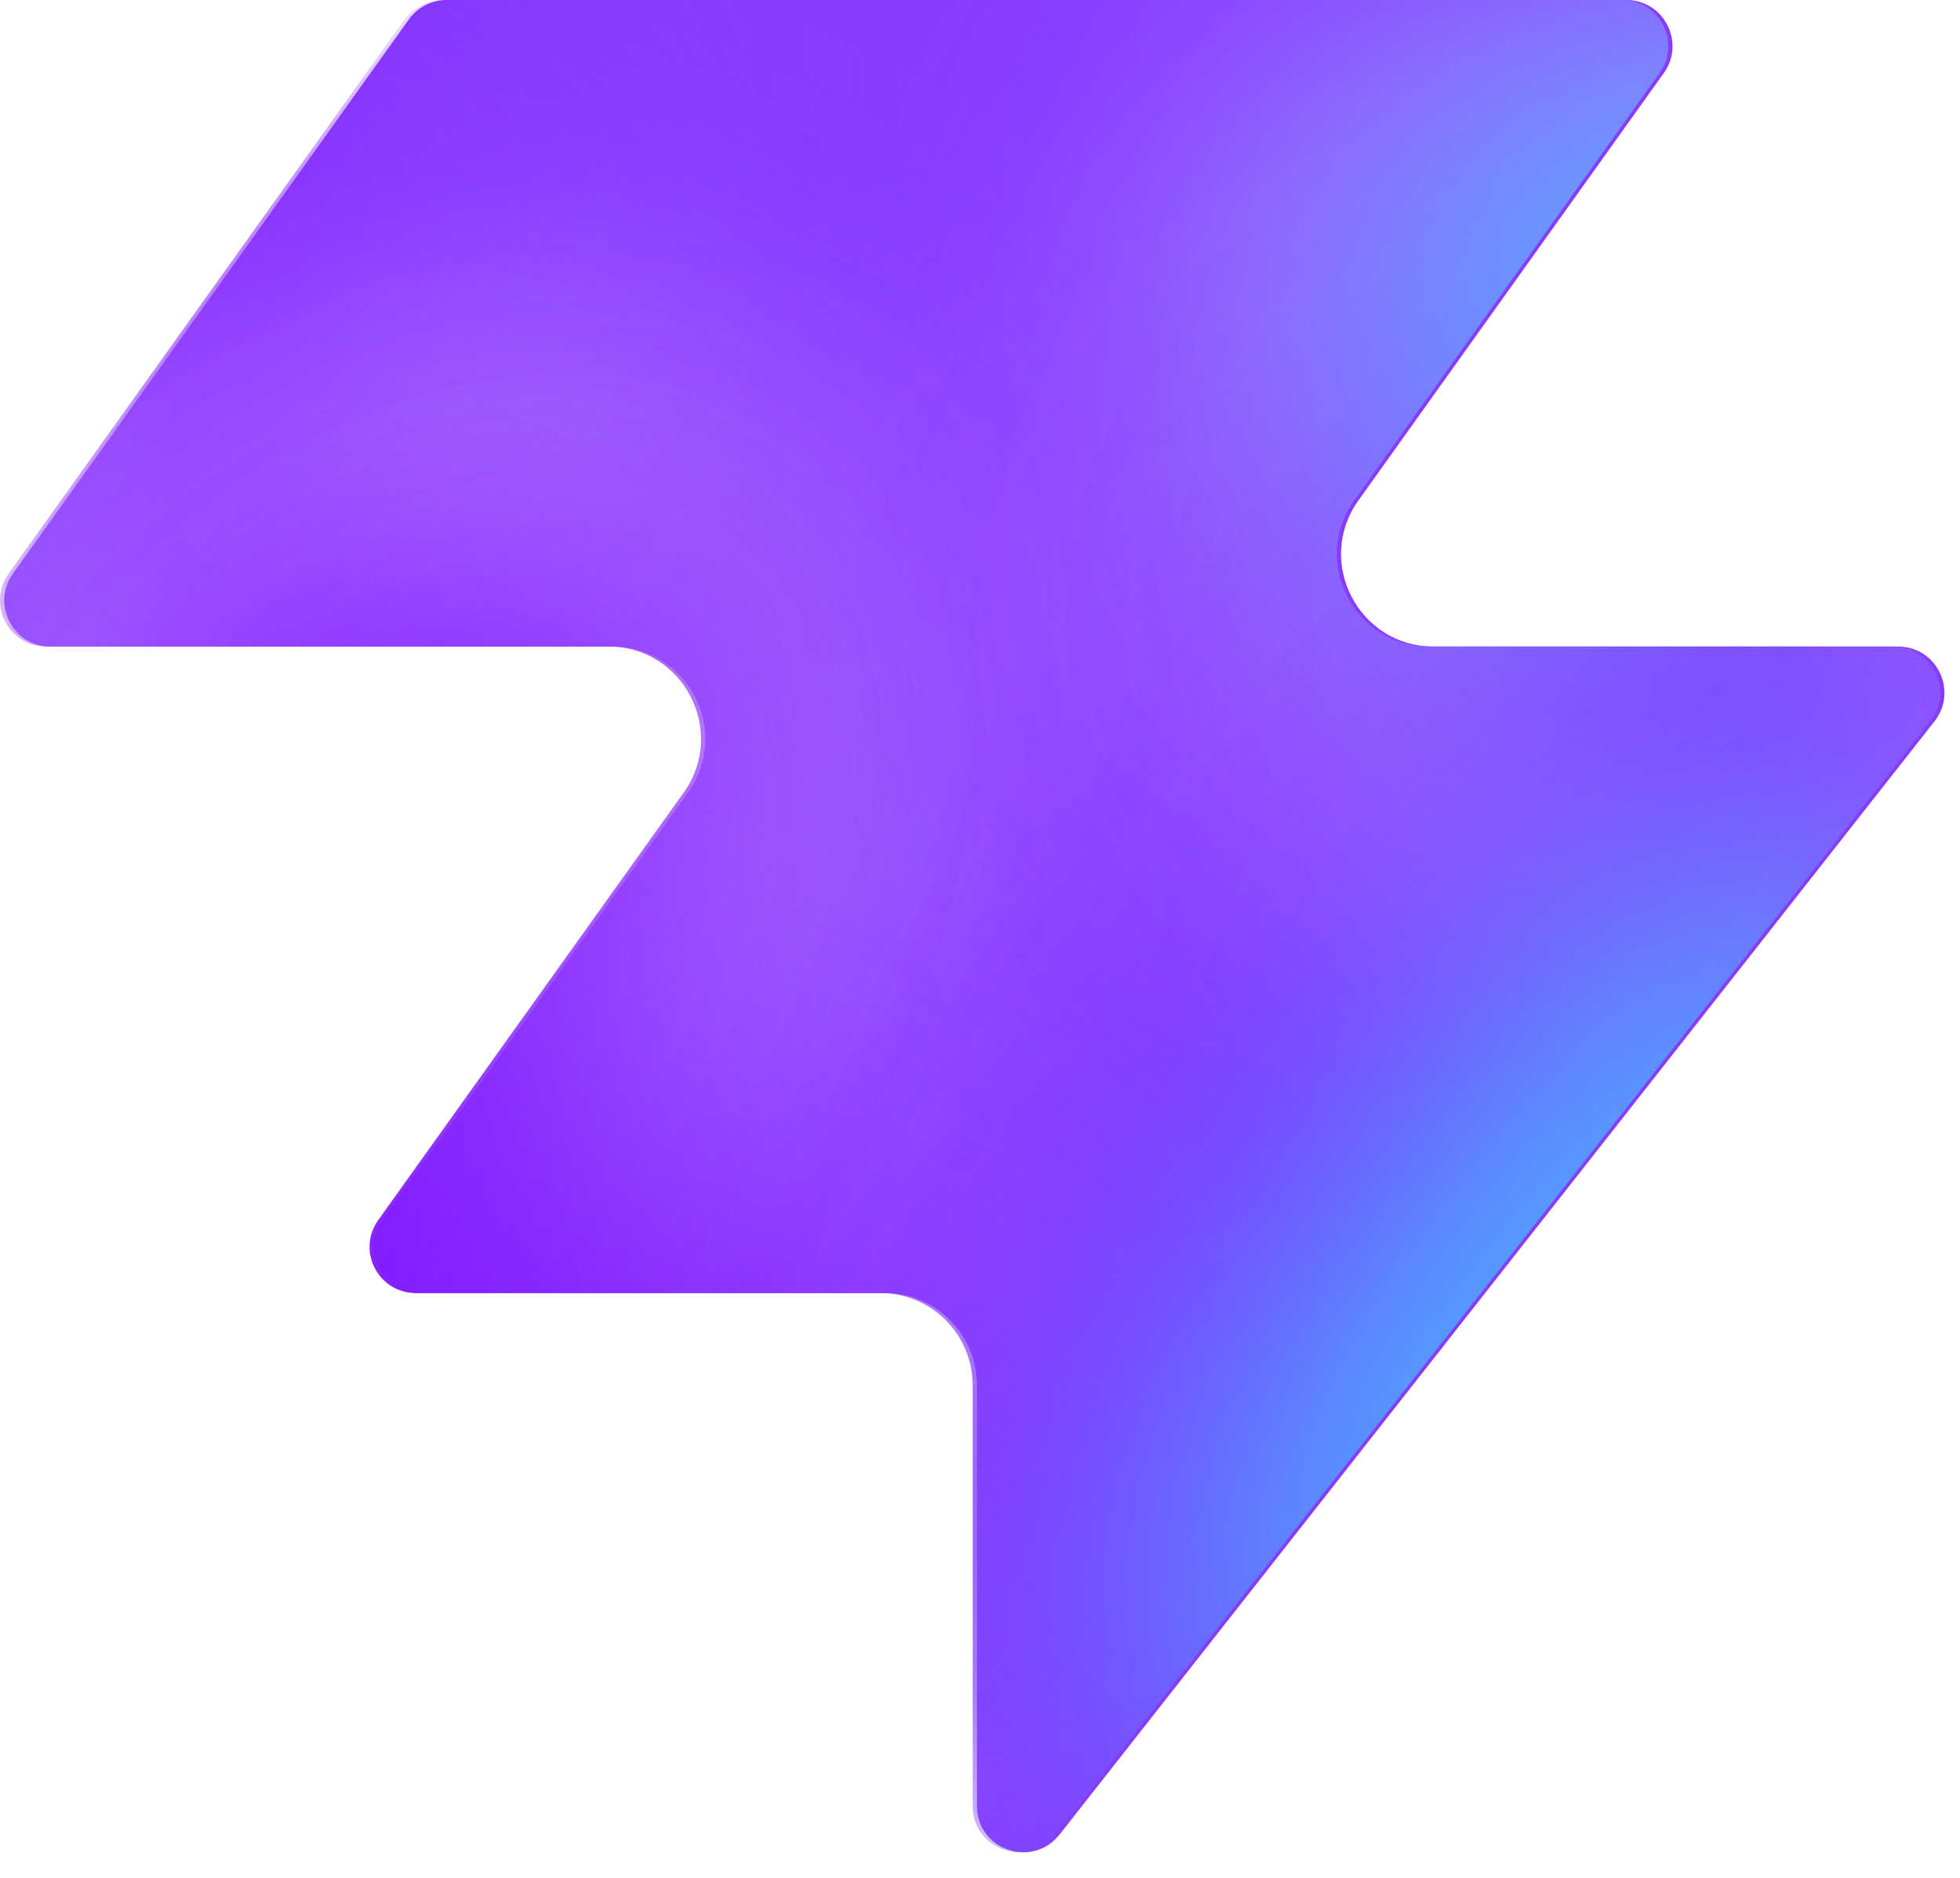
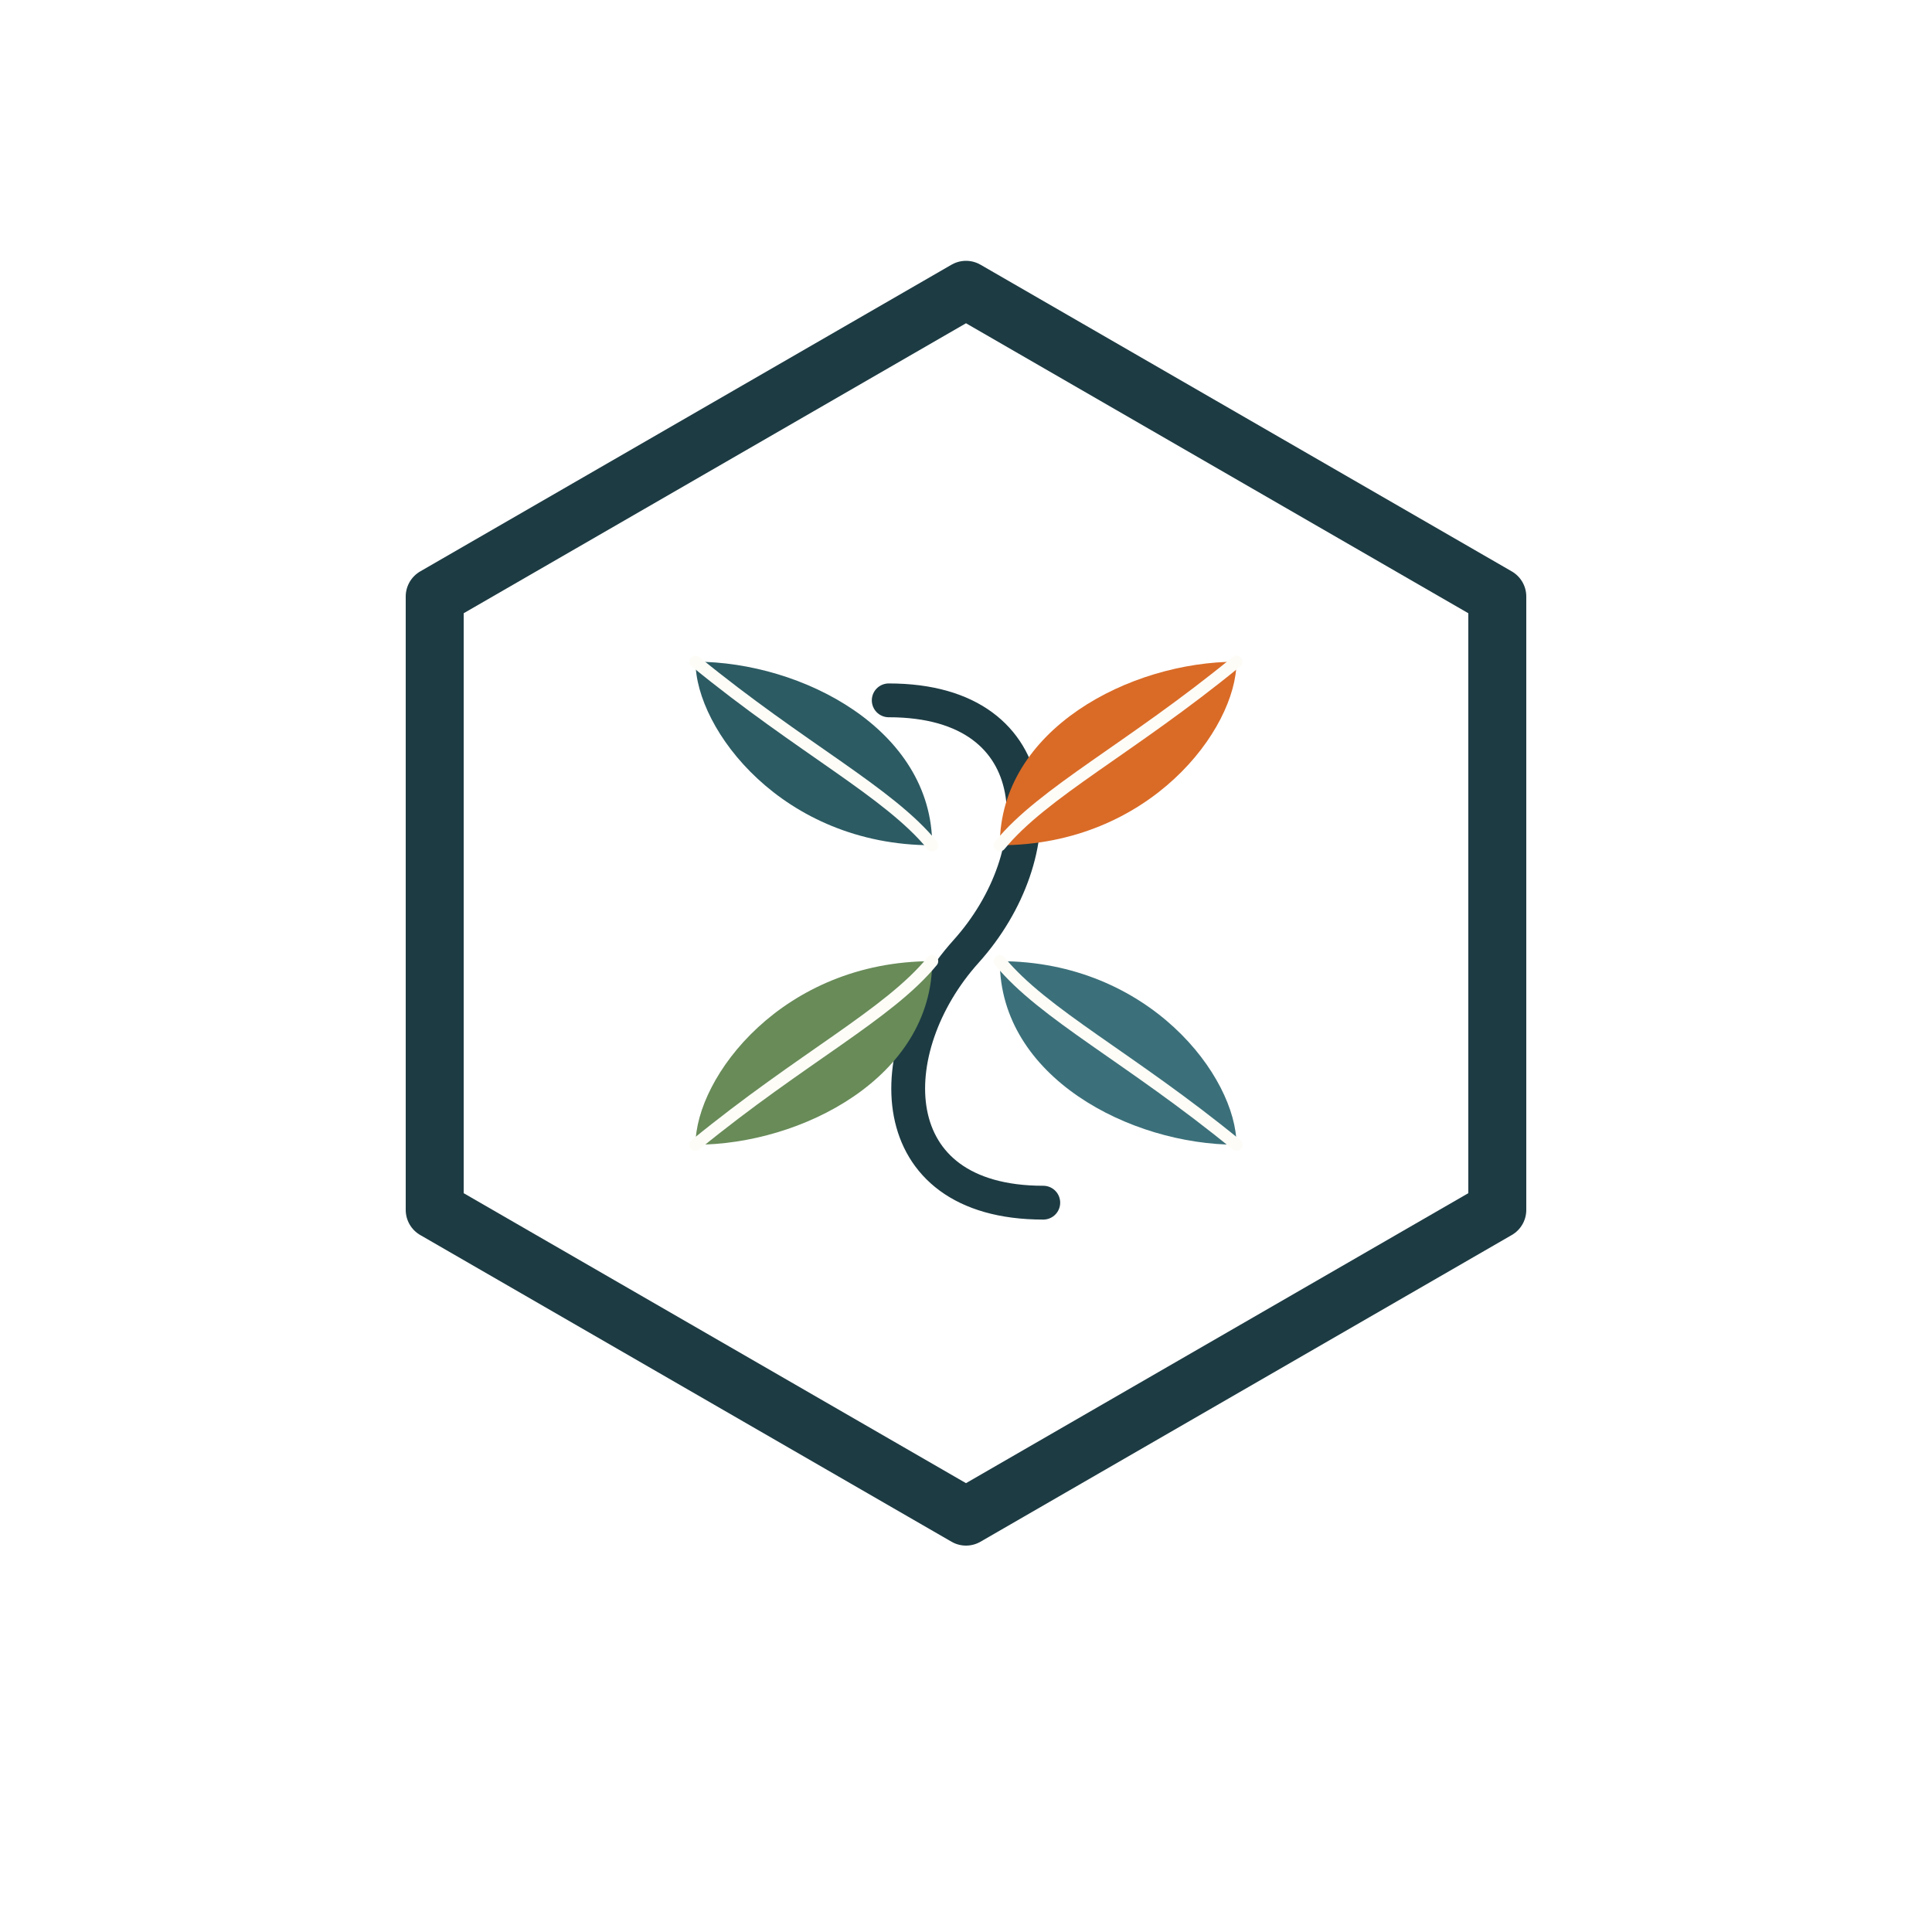
- <svg xmlns="http://www.w3.org/2000/svg" width="48" height="46" fill="none" viewBox="0 0 48 46">
-   <path fill="#863bff" d="M25.946 44.938c-.664.845-2.021.375-2.021-.698V33.937a2.26 2.26 0 0 0-2.262-2.262H10.287c-.92 0-1.456-1.04-.92-1.788l7.48-10.471c1.07-1.497 0-3.578-1.842-3.578H1.237c-.92 0-1.456-1.04-.92-1.788L10.013.474c.214-.297.556-.474.92-.474h28.894c.92 0 1.456 1.04.92 1.788l-7.48 10.471c-1.07 1.498 0 3.579 1.842 3.579h11.377c.943 0 1.473 1.088.89 1.83L25.947 44.94z" style="fill:#863bff;fill:color(display-p3 .525 .23 1);fill-opacity:1" />
-   <mask id="a" width="48" height="46" x="0" y="0" maskUnits="userSpaceOnUse" style="mask-type:alpha">
-     <path fill="#000" d="M25.842 44.938c-.664.844-2.021.375-2.021-.698V33.937a2.26 2.26 0 0 0-2.262-2.262H10.183c-.92 0-1.456-1.04-.92-1.788l7.48-10.471c1.07-1.498 0-3.579-1.842-3.579H1.133c-.92 0-1.456-1.04-.92-1.787L9.91.473c.214-.297.556-.474.92-.474h28.894c.92 0 1.456 1.04.92 1.788l-7.48 10.471c-1.07 1.498 0 3.578 1.842 3.578h11.377c.943 0 1.473 1.088.89 1.832L25.843 44.94z" style="fill:#000;fill-opacity:1" />
-   </mask>
-   <g mask="url(#a)">
-     <g filter="url(#b)">
-       <ellipse cx="5.508" cy="14.704" fill="#ede6ff" rx="5.508" ry="14.704" style="fill:#ede6ff;fill:color(display-p3 .927 .903 1);fill-opacity:1" transform="matrix(.00324 1 1 -.00324 -4.47 31.516)" />
-     </g>
-     <g filter="url(#c)">
-       <ellipse cx="10.399" cy="29.851" fill="#ede6ff" rx="10.399" ry="29.851" style="fill:#ede6ff;fill:color(display-p3 .927 .903 1);fill-opacity:1" transform="matrix(.00324 1 1 -.00324 -39.328 7.883)" />
-     </g>
-     <g filter="url(#d)">
-       <ellipse cx="5.508" cy="30.487" fill="#7e14ff" rx="5.508" ry="30.487" style="fill:#7e14ff;fill:color(display-p3 .492 .077 1);fill-opacity:1" transform="rotate(89.814 -25.913 -14.639)scale(1 -1)" />
-     </g>
-     <g filter="url(#e)">
-       <ellipse cx="5.508" cy="30.599" fill="#7e14ff" rx="5.508" ry="30.599" style="fill:#7e14ff;fill:color(display-p3 .492 .077 1);fill-opacity:1" transform="rotate(89.814 -32.644 -3.334)scale(1 -1)" />
-     </g>
-     <g filter="url(#f)">
-       <ellipse cx="5.508" cy="30.599" fill="#7e14ff" rx="5.508" ry="30.599" style="fill:#7e14ff;fill:color(display-p3 .492 .077 1);fill-opacity:1" transform="matrix(.00324 1 1 -.00324 -34.34 30.47)" />
-     </g>
-     <g filter="url(#g)">
-       <ellipse cx="14.072" cy="22.078" fill="#ede6ff" rx="14.072" ry="22.078" style="fill:#ede6ff;fill:color(display-p3 .927 .903 1);fill-opacity:1" transform="rotate(93.35 24.506 48.493)scale(-1 1)" />
-     </g>
-     <g filter="url(#h)">
-       <ellipse cx="3.47" cy="21.501" fill="#7e14ff" rx="3.47" ry="21.501" style="fill:#7e14ff;fill:color(display-p3 .492 .077 1);fill-opacity:1" transform="rotate(89.009 28.708 47.59)scale(-1 1)" />
-     </g>
-     <g filter="url(#i)">
-       <ellipse cx="3.47" cy="21.501" fill="#7e14ff" rx="3.47" ry="21.501" style="fill:#7e14ff;fill:color(display-p3 .492 .077 1);fill-opacity:1" transform="rotate(89.009 28.708 47.59)scale(-1 1)" />
-     </g>
-     <g filter="url(#j)">
-       <ellipse cx=".387" cy="8.972" fill="#7e14ff" rx="4.407" ry="29.108" style="fill:#7e14ff;fill:color(display-p3 .492 .077 1);fill-opacity:1" transform="rotate(39.51 .387 8.972)" />
-     </g>
-     <g filter="url(#k)">
-       <ellipse cx="47.523" cy="-6.092" fill="#7e14ff" rx="4.407" ry="29.108" style="fill:#7e14ff;fill:color(display-p3 .492 .077 1);fill-opacity:1" transform="rotate(37.892 47.523 -6.092)" />
-     </g>
-     <g filter="url(#l)">
-       <ellipse cx="41.412" cy="6.333" fill="#47bfff" rx="5.971" ry="9.665" style="fill:#47bfff;fill:color(display-p3 .28 .748 1);fill-opacity:1" transform="rotate(37.892 41.412 6.333)" />
-     </g>
-     <g filter="url(#m)">
-       <ellipse cx="-1.879" cy="38.332" fill="#7e14ff" rx="4.407" ry="29.108" style="fill:#7e14ff;fill:color(display-p3 .492 .077 1);fill-opacity:1" transform="rotate(37.892 -1.88 38.332)" />
-     </g>
-     <g filter="url(#n)">
-       <ellipse cx="-1.879" cy="38.332" fill="#7e14ff" rx="4.407" ry="29.108" style="fill:#7e14ff;fill:color(display-p3 .492 .077 1);fill-opacity:1" transform="rotate(37.892 -1.88 38.332)" />
-     </g>
-     <g filter="url(#o)">
-       <ellipse cx="35.651" cy="29.907" fill="#7e14ff" rx="4.407" ry="29.108" style="fill:#7e14ff;fill:color(display-p3 .492 .077 1);fill-opacity:1" transform="rotate(37.892 35.651 29.907)" />
-     </g>
-     <g filter="url(#p)">
-       <ellipse cx="38.418" cy="32.4" fill="#47bfff" rx="5.971" ry="15.297" style="fill:#47bfff;fill:color(display-p3 .28 .748 1);fill-opacity:1" transform="rotate(37.892 38.418 32.4)" />
-     </g>
+ <svg xmlns="http://www.w3.org/2000/svg" viewBox="0 0 400 400" width="100%" height="100%">
+   <polygon points="200,60 310,123.5 310,250.5 200,314 90,250.5 90,123.5" fill="none" stroke="#1D3B43" stroke-width="12" stroke-linejoin="round" />
+   <g transform="translate(200, 187)">
+     <path d="M -16,-42 C 18,-42 18,-10 0,10 C -18,30 -18,62 16,62" fill="none" stroke="#1D3B43" stroke-width="7" stroke-linecap="round" />
+     <path d="M -7,-12 C -38,-12 -56,-36 -56,-50 C -34,-50 -7,-36 -7,-12 Z" fill="#2C5B63" />
+     <path d="M -56,-50 C -34,-32 -16,-23 -7,-12" fill="none" stroke="#FDFCF7" stroke-width="2.5" stroke-linecap="round" />
+     <path d="M 7,-12 C 38,-12 56,-36 56,-50 C 34,-50 7,-36 7,-12 Z" fill="#D96B27" />
+     <path d="M 56,-50 C 34,-32 16,-23 7,-12" fill="none" stroke="#FDFCF7" stroke-width="2.5" stroke-linecap="round" />
+     <path d="M -7,12 C -38,12 -56,36 -56,50 C -34,50 -7,36 -7,12 Z" fill="#688B58" />
+     <path d="M -56,50 C -34,32 -16,23 -7,12" fill="none" stroke="#FDFCF7" stroke-width="2.5" stroke-linecap="round" />
+     <path d="M 7,12 C 38,12 56,36 56,50 C 34,50 7,36 7,12 Z" fill="#3B707A" />
+     <path d="M 56,50 C 34,32 16,23 7,12" fill="none" stroke="#FDFCF7" stroke-width="2.5" stroke-linecap="round" />
  </g>
-   <defs>
-     <filter id="b" width="60.045" height="41.654" x="-19.77" y="16.149" color-interpolation-filters="sRGB" filterUnits="userSpaceOnUse">
-       <feFlood flood-opacity="0" result="BackgroundImageFix" />
-       <feBlend in="SourceGraphic" in2="BackgroundImageFix" result="shape" />
-       <feGaussianBlur result="effect1_foregroundBlur_2002_17158" stdDeviation="7.659" />
-     </filter>
-     <filter id="c" width="90.34" height="51.437" x="-54.613" y="-7.533" color-interpolation-filters="sRGB" filterUnits="userSpaceOnUse">
-       <feFlood flood-opacity="0" result="BackgroundImageFix" />
-       <feBlend in="SourceGraphic" in2="BackgroundImageFix" result="shape" />
-       <feGaussianBlur result="effect1_foregroundBlur_2002_17158" stdDeviation="7.659" />
-     </filter>
-     <filter id="d" width="79.355" height="29.4" x="-49.64" y="2.03" color-interpolation-filters="sRGB" filterUnits="userSpaceOnUse">
-       <feFlood flood-opacity="0" result="BackgroundImageFix" />
-       <feBlend in="SourceGraphic" in2="BackgroundImageFix" result="shape" />
-       <feGaussianBlur result="effect1_foregroundBlur_2002_17158" stdDeviation="4.596" />
-     </filter>
-     <filter id="e" width="79.579" height="29.4" x="-45.045" y="20.029" color-interpolation-filters="sRGB" filterUnits="userSpaceOnUse">
-       <feFlood flood-opacity="0" result="BackgroundImageFix" />
-       <feBlend in="SourceGraphic" in2="BackgroundImageFix" result="shape" />
-       <feGaussianBlur result="effect1_foregroundBlur_2002_17158" stdDeviation="4.596" />
-     </filter>
-     <filter id="f" width="79.579" height="29.4" x="-43.513" y="21.178" color-interpolation-filters="sRGB" filterUnits="userSpaceOnUse">
-       <feFlood flood-opacity="0" result="BackgroundImageFix" />
-       <feBlend in="SourceGraphic" in2="BackgroundImageFix" result="shape" />
-       <feGaussianBlur result="effect1_foregroundBlur_2002_17158" stdDeviation="4.596" />
-     </filter>
-     <filter id="g" width="74.749" height="58.852" x="15.756" y="-17.901" color-interpolation-filters="sRGB" filterUnits="userSpaceOnUse">
-       <feFlood flood-opacity="0" result="BackgroundImageFix" />
-       <feBlend in="SourceGraphic" in2="BackgroundImageFix" result="shape" />
-       <feGaussianBlur result="effect1_foregroundBlur_2002_17158" stdDeviation="7.659" />
-     </filter>
-     <filter id="h" width="61.377" height="25.362" x="23.548" y="2.284" color-interpolation-filters="sRGB" filterUnits="userSpaceOnUse">
-       <feFlood flood-opacity="0" result="BackgroundImageFix" />
-       <feBlend in="SourceGraphic" in2="BackgroundImageFix" result="shape" />
-       <feGaussianBlur result="effect1_foregroundBlur_2002_17158" stdDeviation="4.596" />
-     </filter>
-     <filter id="i" width="61.377" height="25.362" x="23.548" y="2.284" color-interpolation-filters="sRGB" filterUnits="userSpaceOnUse">
-       <feFlood flood-opacity="0" result="BackgroundImageFix" />
-       <feBlend in="SourceGraphic" in2="BackgroundImageFix" result="shape" />
-       <feGaussianBlur result="effect1_foregroundBlur_2002_17158" stdDeviation="4.596" />
-     </filter>
-     <filter id="j" width="56.045" height="63.649" x="-27.636" y="-22.853" color-interpolation-filters="sRGB" filterUnits="userSpaceOnUse">
-       <feFlood flood-opacity="0" result="BackgroundImageFix" />
-       <feBlend in="SourceGraphic" in2="BackgroundImageFix" result="shape" />
-       <feGaussianBlur result="effect1_foregroundBlur_2002_17158" stdDeviation="4.596" />
-     </filter>
-     <filter id="k" width="54.814" height="64.646" x="20.116" y="-38.415" color-interpolation-filters="sRGB" filterUnits="userSpaceOnUse">
-       <feFlood flood-opacity="0" result="BackgroundImageFix" />
-       <feBlend in="SourceGraphic" in2="BackgroundImageFix" result="shape" />
-       <feGaussianBlur result="effect1_foregroundBlur_2002_17158" stdDeviation="4.596" />
-     </filter>
-     <filter id="l" width="33.541" height="35.313" x="24.641" y="-11.323" color-interpolation-filters="sRGB" filterUnits="userSpaceOnUse">
-       <feFlood flood-opacity="0" result="BackgroundImageFix" />
-       <feBlend in="SourceGraphic" in2="BackgroundImageFix" result="shape" />
-       <feGaussianBlur result="effect1_foregroundBlur_2002_17158" stdDeviation="4.596" />
-     </filter>
-     <filter id="m" width="54.814" height="64.646" x="-29.286" y="6.009" color-interpolation-filters="sRGB" filterUnits="userSpaceOnUse">
-       <feFlood flood-opacity="0" result="BackgroundImageFix" />
-       <feBlend in="SourceGraphic" in2="BackgroundImageFix" result="shape" />
-       <feGaussianBlur result="effect1_foregroundBlur_2002_17158" stdDeviation="4.596" />
-     </filter>
-     <filter id="n" width="54.814" height="64.646" x="-29.286" y="6.009" color-interpolation-filters="sRGB" filterUnits="userSpaceOnUse">
-       <feFlood flood-opacity="0" result="BackgroundImageFix" />
-       <feBlend in="SourceGraphic" in2="BackgroundImageFix" result="shape" />
-       <feGaussianBlur result="effect1_foregroundBlur_2002_17158" stdDeviation="4.596" />
-     </filter>
-     <filter id="o" width="54.814" height="64.646" x="8.244" y="-2.416" color-interpolation-filters="sRGB" filterUnits="userSpaceOnUse">
-       <feFlood flood-opacity="0" result="BackgroundImageFix" />
-       <feBlend in="SourceGraphic" in2="BackgroundImageFix" result="shape" />
-       <feGaussianBlur result="effect1_foregroundBlur_2002_17158" stdDeviation="4.596" />
-     </filter>
-     <filter id="p" width="39.409" height="43.623" x="18.713" y="10.588" color-interpolation-filters="sRGB" filterUnits="userSpaceOnUse">
-       <feFlood flood-opacity="0" result="BackgroundImageFix" />
-       <feBlend in="SourceGraphic" in2="BackgroundImageFix" result="shape" />
-       <feGaussianBlur result="effect1_foregroundBlur_2002_17158" stdDeviation="4.596" />
-     </filter>
-   </defs>
</svg>
